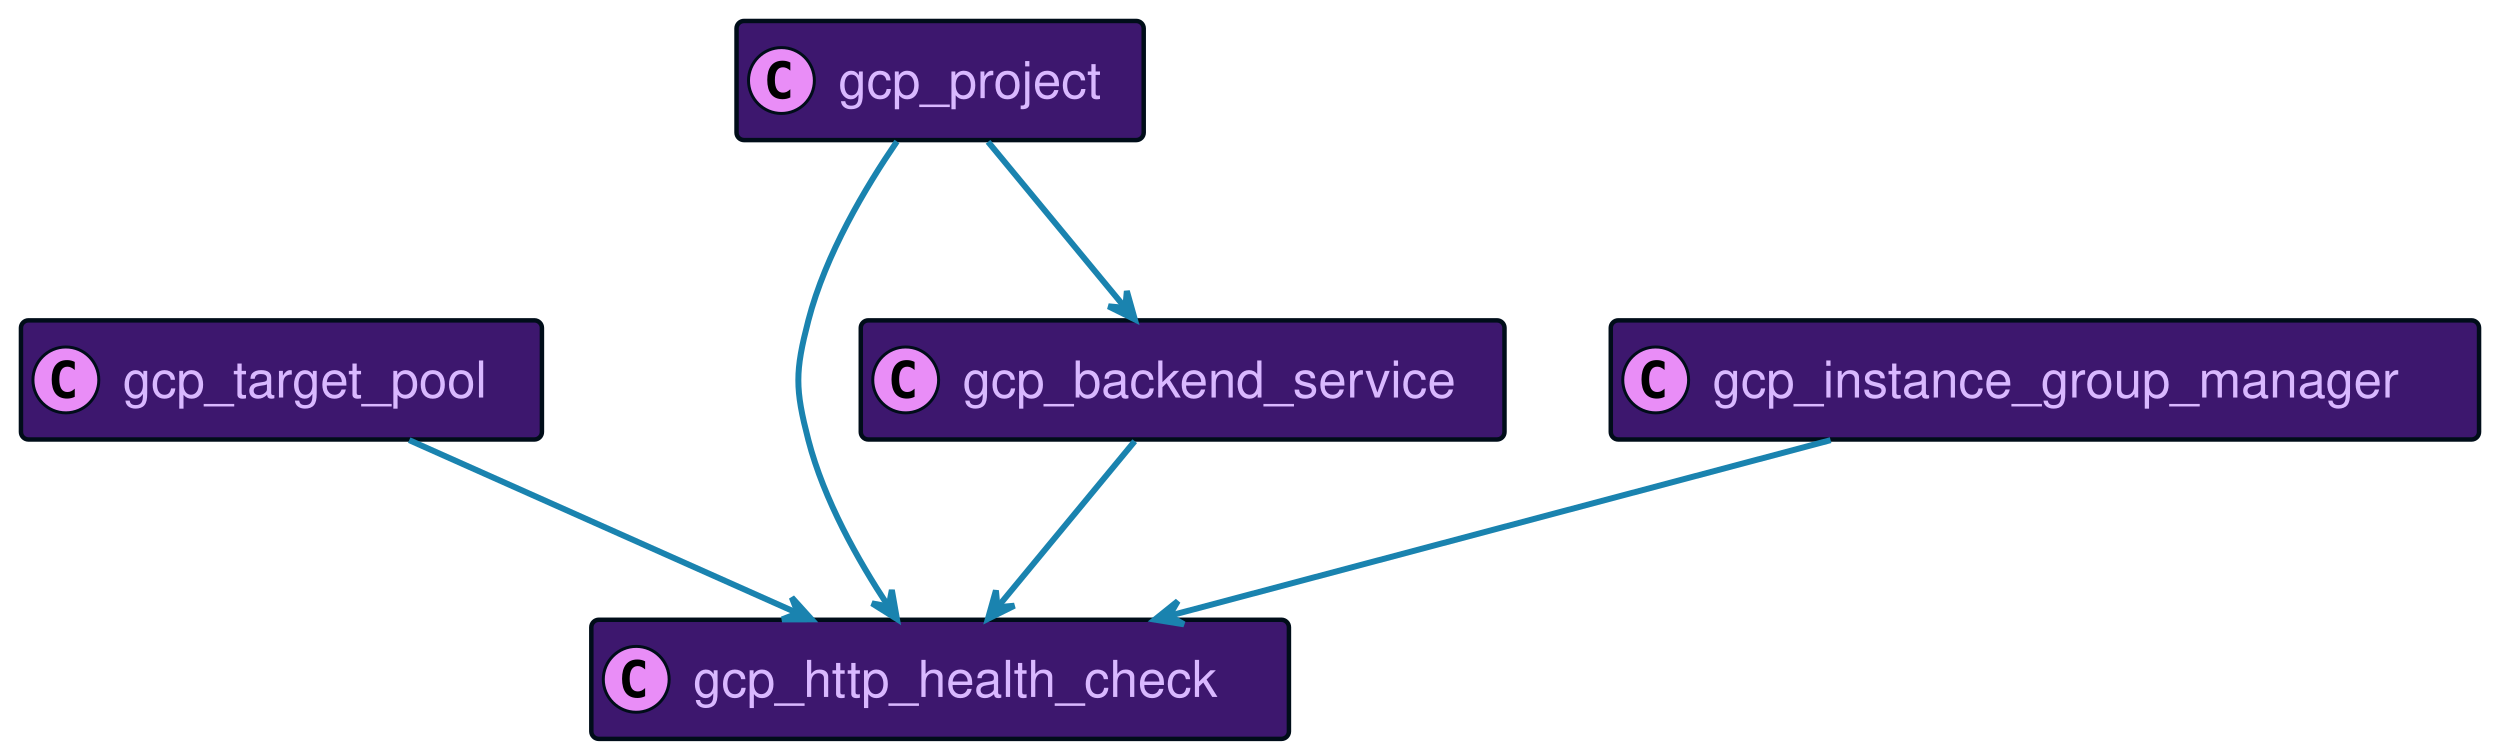
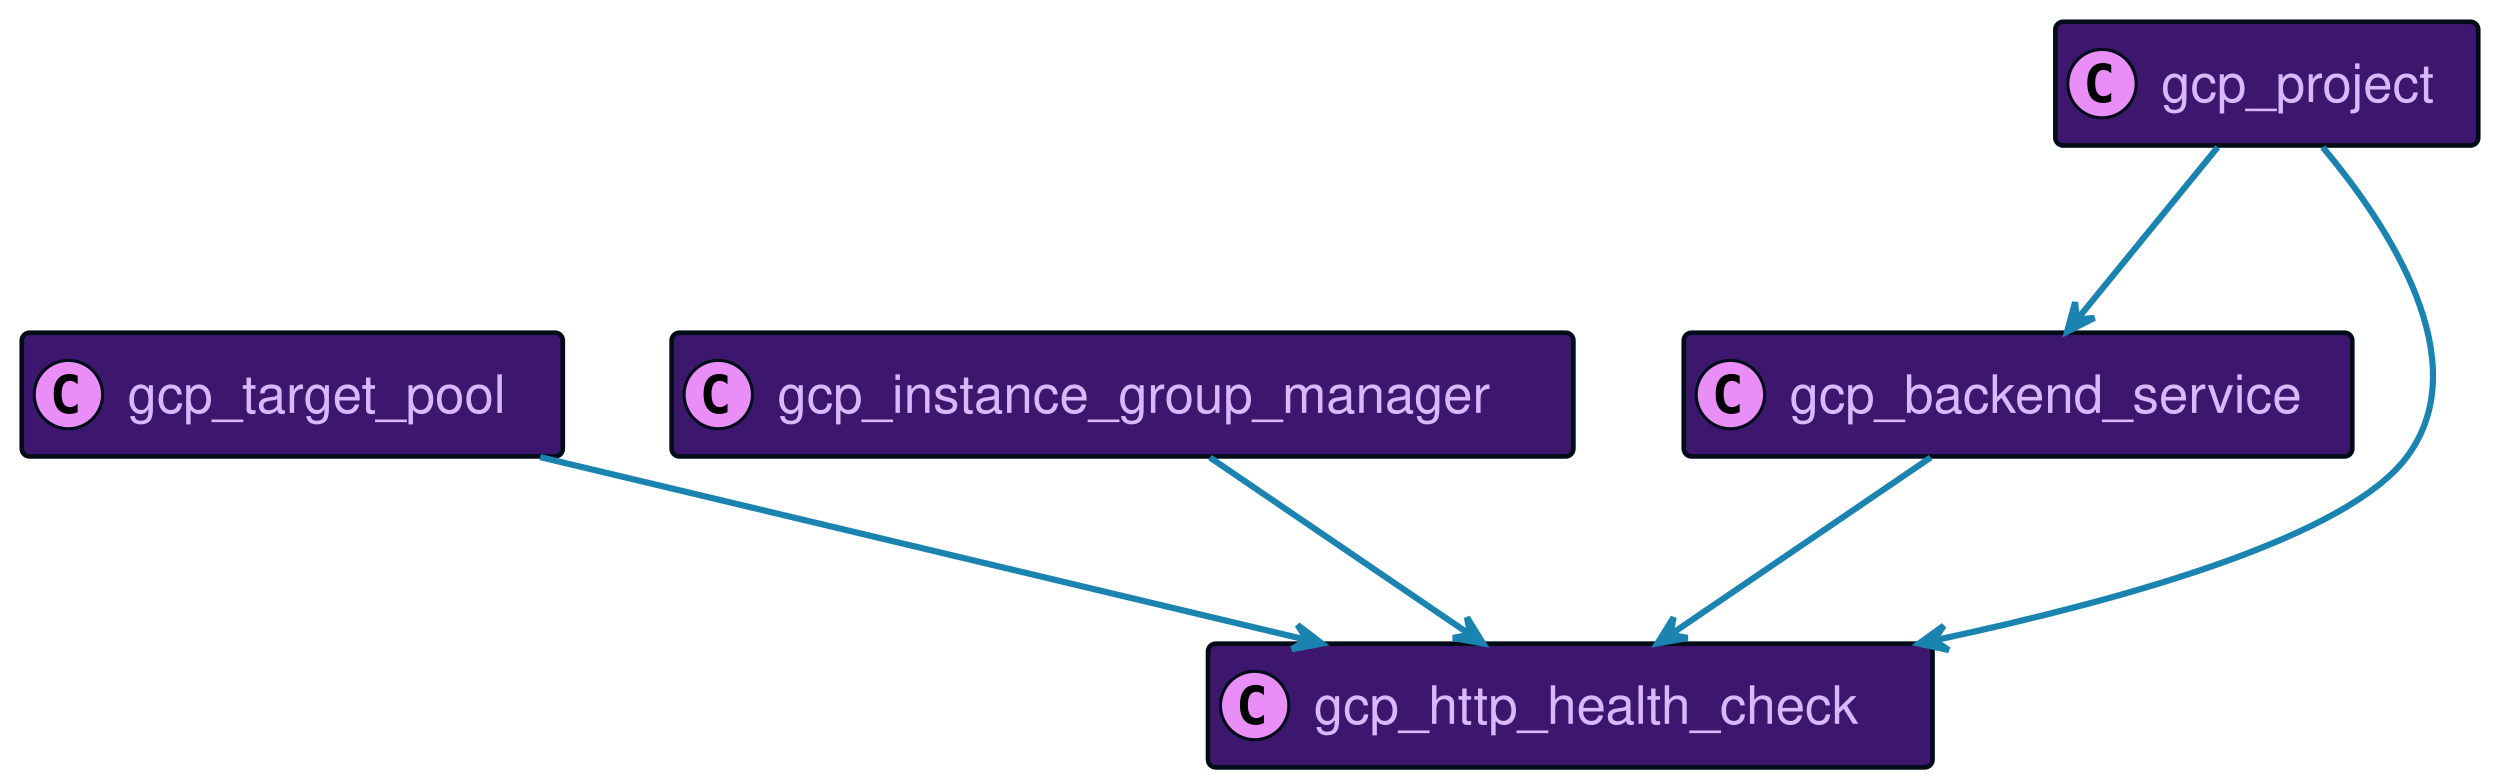
- <svg xmlns="http://www.w3.org/2000/svg" xmlns:xlink="http://www.w3.org/1999/xlink" width="835" height="252" preserveAspectRatio="none" style="width:835px;height:252px;background:#00000000">
-   <a xlink:actuate="onRequest" xlink:href="#a" xlink:show="new" xlink:title="#gcp_target_pool" xlink:type="simple" target="_top">
-     <rect id="a" width="174" height="39.789" x="7" y="107" fill="#3D176E" rx="2.5" ry="2.5" style="stroke:#000d19;stroke-width:1.5" />
+ <svg xmlns="http://www.w3.org/2000/svg" xmlns:xlink="http://www.w3.org/1999/xlink" width="804" height="252" preserveAspectRatio="none" style="width:804px;height:252px;background:#00000000">
+   <a xlink:actuate="onRequest" xlink:href="#a" xlink:show="new" xlink:title="#gcp_backend_service" xlink:type="simple" target="_top">
+     <rect id="a" width="215" height="39.789" x="541.5" y="107" fill="#3D176E" rx="2.5" ry="2.5" style="stroke:#000d19;stroke-width:1.5" />
+     <circle cx="556.5" cy="126.894" r="11" fill="#E98DF7" style="stroke:#000d19;stroke-width:1" />
+     <path d="M559.469 132.535q-.578.297-1.219.438-.64.156-1.344.156-2.5 0-3.828-1.64-1.312-1.657-1.312-4.782t1.312-4.781q1.328-1.657 3.828-1.657.703 0 1.344.157.656.156 1.219.453v2.719q-.625-.579-1.219-.844-.594-.281-1.219-.281-1.343 0-2.031 1.078-.688 1.062-.688 3.156 0 2.094.688 3.172.688 1.062 2.031 1.062.625 0 1.219-.265.594-.281 1.219-.86v2.72Z" />
+     <text x="575.5" y="132.78" fill="#D9B8FF" font-family="Helvetica" font-size="17" textLength="173">gcp_backend_service</text>
+   </a>
+   <a xlink:actuate="onRequest" xlink:href="#b" xlink:show="new" xlink:title="#gcp_target_pool" xlink:type="simple" target="_top">
+     <rect id="b" width="174" height="39.789" x="7" y="107" fill="#3D176E" rx="2.5" ry="2.5" style="stroke:#000d19;stroke-width:1.5" />
    <circle cx="22" cy="126.894" r="11" fill="#E98DF7" style="stroke:#000d19;stroke-width:1" />
    <path d="M24.969 132.535q-.578.297-1.219.438-.64.156-1.344.156-2.5 0-3.828-1.64-1.312-1.657-1.312-4.782t1.312-4.781q1.328-1.657 3.828-1.657.703 0 1.344.157.656.156 1.219.453v2.719q-.625-.579-1.219-.844-.594-.281-1.219-.281-1.343 0-2.031 1.078-.688 1.062-.688 3.156 0 2.094.688 3.172.688 1.062 2.031 1.062.625 0 1.219-.265.594-.281 1.219-.86v2.72Z" />
    <text x="41" y="132.78" fill="#D9B8FF" font-family="Helvetica" font-size="17" textLength="132">gcp_target_pool</text>
  </a>
-   <a xlink:actuate="onRequest" xlink:href="#b" xlink:show="new" xlink:title="#gcp_project" xlink:type="simple" target="_top">
-     <rect id="b" width="136" height="39.789" x="246" y="7" fill="#3D176E" rx="2.5" ry="2.5" style="stroke:#000d19;stroke-width:1.5" />
-     <circle cx="261" cy="26.895" r="11" fill="#E98DF7" style="stroke:#000d19;stroke-width:1" />
-     <path d="M263.969 32.535q-.578.297-1.219.438-.64.156-1.344.156-2.5 0-3.828-1.64-1.312-1.657-1.312-4.782t1.312-4.781q1.328-1.656 3.828-1.656.703 0 1.344.156.656.156 1.219.453v2.719q-.625-.578-1.219-.844-.594-.281-1.219-.281-1.344 0-2.031 1.078-.688 1.062-.688 3.156 0 2.094.688 3.172.688 1.062 2.031 1.062.625 0 1.219-.265.594-.281 1.219-.86v2.72Z" />
-     <text x="280" y="32.78" fill="#D9B8FF" font-family="Helvetica" font-size="17" textLength="94">gcp_project</text>
+   <a xlink:actuate="onRequest" xlink:href="#c" xlink:show="new" xlink:title="#gcp_http_health_check" xlink:type="simple" target="_top">
+     <rect id="c" width="233" height="39.789" x="388.5" y="207" fill="#3D176E" rx="2.5" ry="2.5" style="stroke:#000d19;stroke-width:1.5" />
+     <circle cx="403.5" cy="226.894" r="11" fill="#E98DF7" style="stroke:#000d19;stroke-width:1" />
+     <path d="M406.469 232.535q-.578.297-1.219.438-.64.156-1.344.156-2.5 0-3.828-1.64-1.312-1.657-1.312-4.782t1.312-4.781q1.328-1.656 3.828-1.656.703 0 1.344.156.656.156 1.219.453v2.719q-.625-.579-1.219-.844-.594-.281-1.219-.281-1.344 0-2.031 1.078-.688 1.062-.688 3.156 0 2.094.688 3.172.688 1.062 2.031 1.062.625 0 1.219-.265.594-.281 1.219-.86v2.72Z" />
+     <text x="422.5" y="232.78" fill="#D9B8FF" font-family="Helvetica" font-size="17" textLength="191">gcp_http_health_check</text>
  </a>
-   <a xlink:actuate="onRequest" xlink:href="#c" xlink:show="new" xlink:title="#gcp_http_health_check" xlink:type="simple" target="_top">
-     <rect id="c" width="233" height="39.789" x="197.5" y="207" fill="#3D176E" rx="2.5" ry="2.5" style="stroke:#000d19;stroke-width:1.5" />
-     <circle cx="212.5" cy="226.894" r="11" fill="#E98DF7" style="stroke:#000d19;stroke-width:1" />
-     <path d="M215.469 232.535q-.578.297-1.219.438-.64.156-1.344.156-2.5 0-3.828-1.64-1.312-1.657-1.312-4.782t1.312-4.781q1.328-1.656 3.828-1.656.703 0 1.344.156.656.156 1.219.453v2.719q-.625-.579-1.219-.844-.594-.281-1.219-.281-1.344 0-2.031 1.078-.688 1.062-.688 3.156 0 2.094.688 3.172.688 1.062 2.031 1.062.625 0 1.219-.265.594-.281 1.219-.86v2.72Z" />
-     <text x="231.5" y="232.78" fill="#D9B8FF" font-family="Helvetica" font-size="17" textLength="191">gcp_http_health_check</text>
+   <a xlink:actuate="onRequest" xlink:href="#d" xlink:show="new" xlink:title="#gcp_instance_group_manager" xlink:type="simple" target="_top">
+     <rect id="d" width="290" height="39.789" x="216" y="107" fill="#3D176E" rx="2.5" ry="2.5" style="stroke:#000d19;stroke-width:1.5" />
+     <circle cx="231" cy="126.894" r="11" fill="#E98DF7" style="stroke:#000d19;stroke-width:1" />
+     <path d="M233.969 132.535q-.578.297-1.219.438-.64.156-1.344.156-2.5 0-3.828-1.64-1.312-1.657-1.312-4.782t1.312-4.781q1.328-1.657 3.828-1.657.703 0 1.344.157.656.156 1.219.453v2.719q-.625-.579-1.219-.844-.594-.281-1.219-.281-1.344 0-2.031 1.078-.688 1.062-.688 3.156 0 2.094.688 3.172.688 1.062 2.031 1.062.625 0 1.219-.265.594-.281 1.219-.86v2.72Z" />
+     <text x="250" y="132.78" fill="#D9B8FF" font-family="Helvetica" font-size="17" textLength="248">gcp_instance_group_manager</text>
  </a>
-   <a xlink:actuate="onRequest" xlink:href="#d" xlink:show="new" xlink:title="#gcp_backend_service" xlink:type="simple" target="_top">
-     <rect id="d" width="215" height="39.789" x="287.5" y="107" fill="#3D176E" rx="2.5" ry="2.5" style="stroke:#000d19;stroke-width:1.5" />
-     <circle cx="302.5" cy="126.894" r="11" fill="#E98DF7" style="stroke:#000d19;stroke-width:1" />
-     <path d="M305.469 132.535q-.578.297-1.219.438-.64.156-1.344.156-2.5 0-3.828-1.64-1.312-1.657-1.312-4.782t1.312-4.781q1.328-1.657 3.828-1.657.703 0 1.344.157.656.156 1.219.453v2.719q-.625-.579-1.219-.844-.594-.281-1.219-.281-1.344 0-2.031 1.078-.688 1.062-.688 3.156 0 2.094.688 3.172.688 1.062 2.031 1.062.625 0 1.219-.265.594-.281 1.219-.86v2.72Z" />
-     <text x="321.5" y="132.78" fill="#D9B8FF" font-family="Helvetica" font-size="17" textLength="173">gcp_backend_service</text>
+   <a xlink:actuate="onRequest" xlink:href="#e" xlink:show="new" xlink:title="#gcp_project" xlink:type="simple" target="_top">
+     <rect id="e" width="136" height="39.789" x="661" y="7" fill="#3D176E" rx="2.5" ry="2.5" style="stroke:#000d19;stroke-width:1.5" />
+     <circle cx="676" cy="26.895" r="11" fill="#E98DF7" style="stroke:#000d19;stroke-width:1" />
+     <path d="M678.969 32.535q-.578.297-1.219.438-.64.156-1.344.156-2.5 0-3.828-1.64-1.312-1.657-1.312-4.782t1.312-4.781q1.328-1.656 3.828-1.656.703 0 1.344.156.656.156 1.219.453v2.719q-.625-.578-1.219-.844-.594-.281-1.219-.281-1.343 0-2.031 1.078-.688 1.062-.688 3.156 0 2.094.688 3.172.688 1.062 2.031 1.062.625 0 1.219-.265.594-.281 1.219-.86v2.72Z" />
+     <text x="695" y="32.78" fill="#D9B8FF" font-family="Helvetica" font-size="17" textLength="94">gcp_project</text>
  </a>
-   <a xlink:actuate="onRequest" xlink:href="#e" xlink:show="new" xlink:title="#gcp_instance_group_manager" xlink:type="simple" target="_top">
-     <rect id="e" width="290" height="39.789" x="538" y="107" fill="#3D176E" rx="2.5" ry="2.5" style="stroke:#000d19;stroke-width:1.5" />
-     <circle cx="553" cy="126.894" r="11" fill="#E98DF7" style="stroke:#000d19;stroke-width:1" />
-     <path d="M555.969 132.535q-.578.297-1.219.438-.64.156-1.344.156-2.5 0-3.828-1.64-1.312-1.657-1.312-4.782t1.312-4.781q1.328-1.657 3.828-1.657.703 0 1.344.157.656.156 1.219.453v2.719q-.625-.579-1.219-.844-.594-.281-1.219-.281-1.343 0-2.031 1.078-.688 1.062-.688 3.156 0 2.094.688 3.172.688 1.062 2.031 1.062.625 0 1.219-.265.594-.281 1.219-.86v2.72Z" />
-     <text x="572" y="132.78" fill="#D9B8FF" font-family="Helvetica" font-size="17" textLength="248">gcp_instance_group_manager</text>
-   </a>
-   <path fill="none" d="M136.68 147.01c37.22 16.58 91.16 40.61 129.76 57.8" style="stroke:#1a83af;stroke-width:2" />
-   <path fill="#1A83AF" d="m271.06 206.87-6.604-7.307 2.034 5.279-5.279 2.034 9.849-.006z" style="stroke:#1a83af;stroke-width:2" />
-   <path fill="none" d="M299.58 47.25C289.08 62.55 275.72 84.97 270 107c-4.47 17.21-4.47 22.79 0 40 5.19 19.97 16.64 40.25 26.56 55.27" style="stroke:#1a83af;stroke-width:2" />
-   <path fill="#1A83AF" d="m299.58 206.75-1.703-9.7-1.087 5.55-5.551-1.087 8.341 5.237z" style="stroke:#1a83af;stroke-width:2" />
-   <path fill="none" d="M330 47.36c13.09 15.84 31.65 38.3 45.59 55.16" style="stroke:#1a83af;stroke-width:2" />
-   <path fill="#1A83AF" d="m379.03 106.68-2.664-9.482-.527 5.633-5.632-.527 8.823 4.376z" style="stroke:#1a83af;stroke-width:2" />
-   <path fill="none" d="M379 147.36c-13.09 15.84-31.65 38.3-45.59 55.16" style="stroke:#1a83af;stroke-width:2" />
-   <path fill="#1A83AF" d="m329.97 206.68 8.823-4.376-5.632.527-.526-5.633-2.665 9.482z" style="stroke:#1a83af;stroke-width:2" />
-   <path fill="none" d="M611.42 147.01c-63.43 16.85-155.78 41.37-220.7 58.62" style="stroke:#1a83af;stroke-width:2" />
-   <path fill="#1A83AF" d="m385.7 206.96 9.725 1.557-4.892-2.84 2.84-4.892-7.673 6.175z" style="stroke:#1a83af;stroke-width:2" />
+   <path fill="none" d="m620.89 147.13-83.59 56.89" style="stroke:#1a83af;stroke-width:2" />
+   <path fill="#1A83AF" d="m533.04 206.92 9.69-1.764-5.559-1.052 1.053-5.558-5.184 8.374z" style="stroke:#1a83af;stroke-width:2" />
+   <path fill="none" d="m173.73 147.01 246.26 58.72" style="stroke:#1a83af;stroke-width:2" />
+   <path fill="#1A83AF" d="m425.14 206.96-7.828-5.977 2.964 4.818-4.818 2.964 9.682-1.805z" style="stroke:#1a83af;stroke-width:2" />
+   <path fill="none" d="m389.11 147.13 83.59 56.89" style="stroke:#1a83af;stroke-width:2" />
+   <path fill="#1A83AF" d="m476.96 206.92-5.184-8.374 1.053 5.558-5.559 1.052 9.69 1.764z" style="stroke:#1a83af;stroke-width:2" />
+   <path fill="none" d="M746.98 47.34C767.97 72.31 797.03 116.23 774 147c-19.01 25.4-88.41 45.41-151.95 58.94" style="stroke:#1a83af;stroke-width:2" />
+   <path fill="#1A83AF" d="m617.1 206.99 9.63 2.066-4.737-3.093 3.093-4.737-7.986 5.764z" style="stroke:#1a83af;stroke-width:2" />
+   <path fill="none" d="M713.19 47.36c-12.92 15.84-31.26 38.3-45.02 55.16" style="stroke:#1a83af;stroke-width:2" />
+   <path fill="#1A83AF" d="m664.77 106.68 8.788-4.447-5.628.572-.572-5.628-2.588 9.503z" style="stroke:#1a83af;stroke-width:2" />
</svg>
